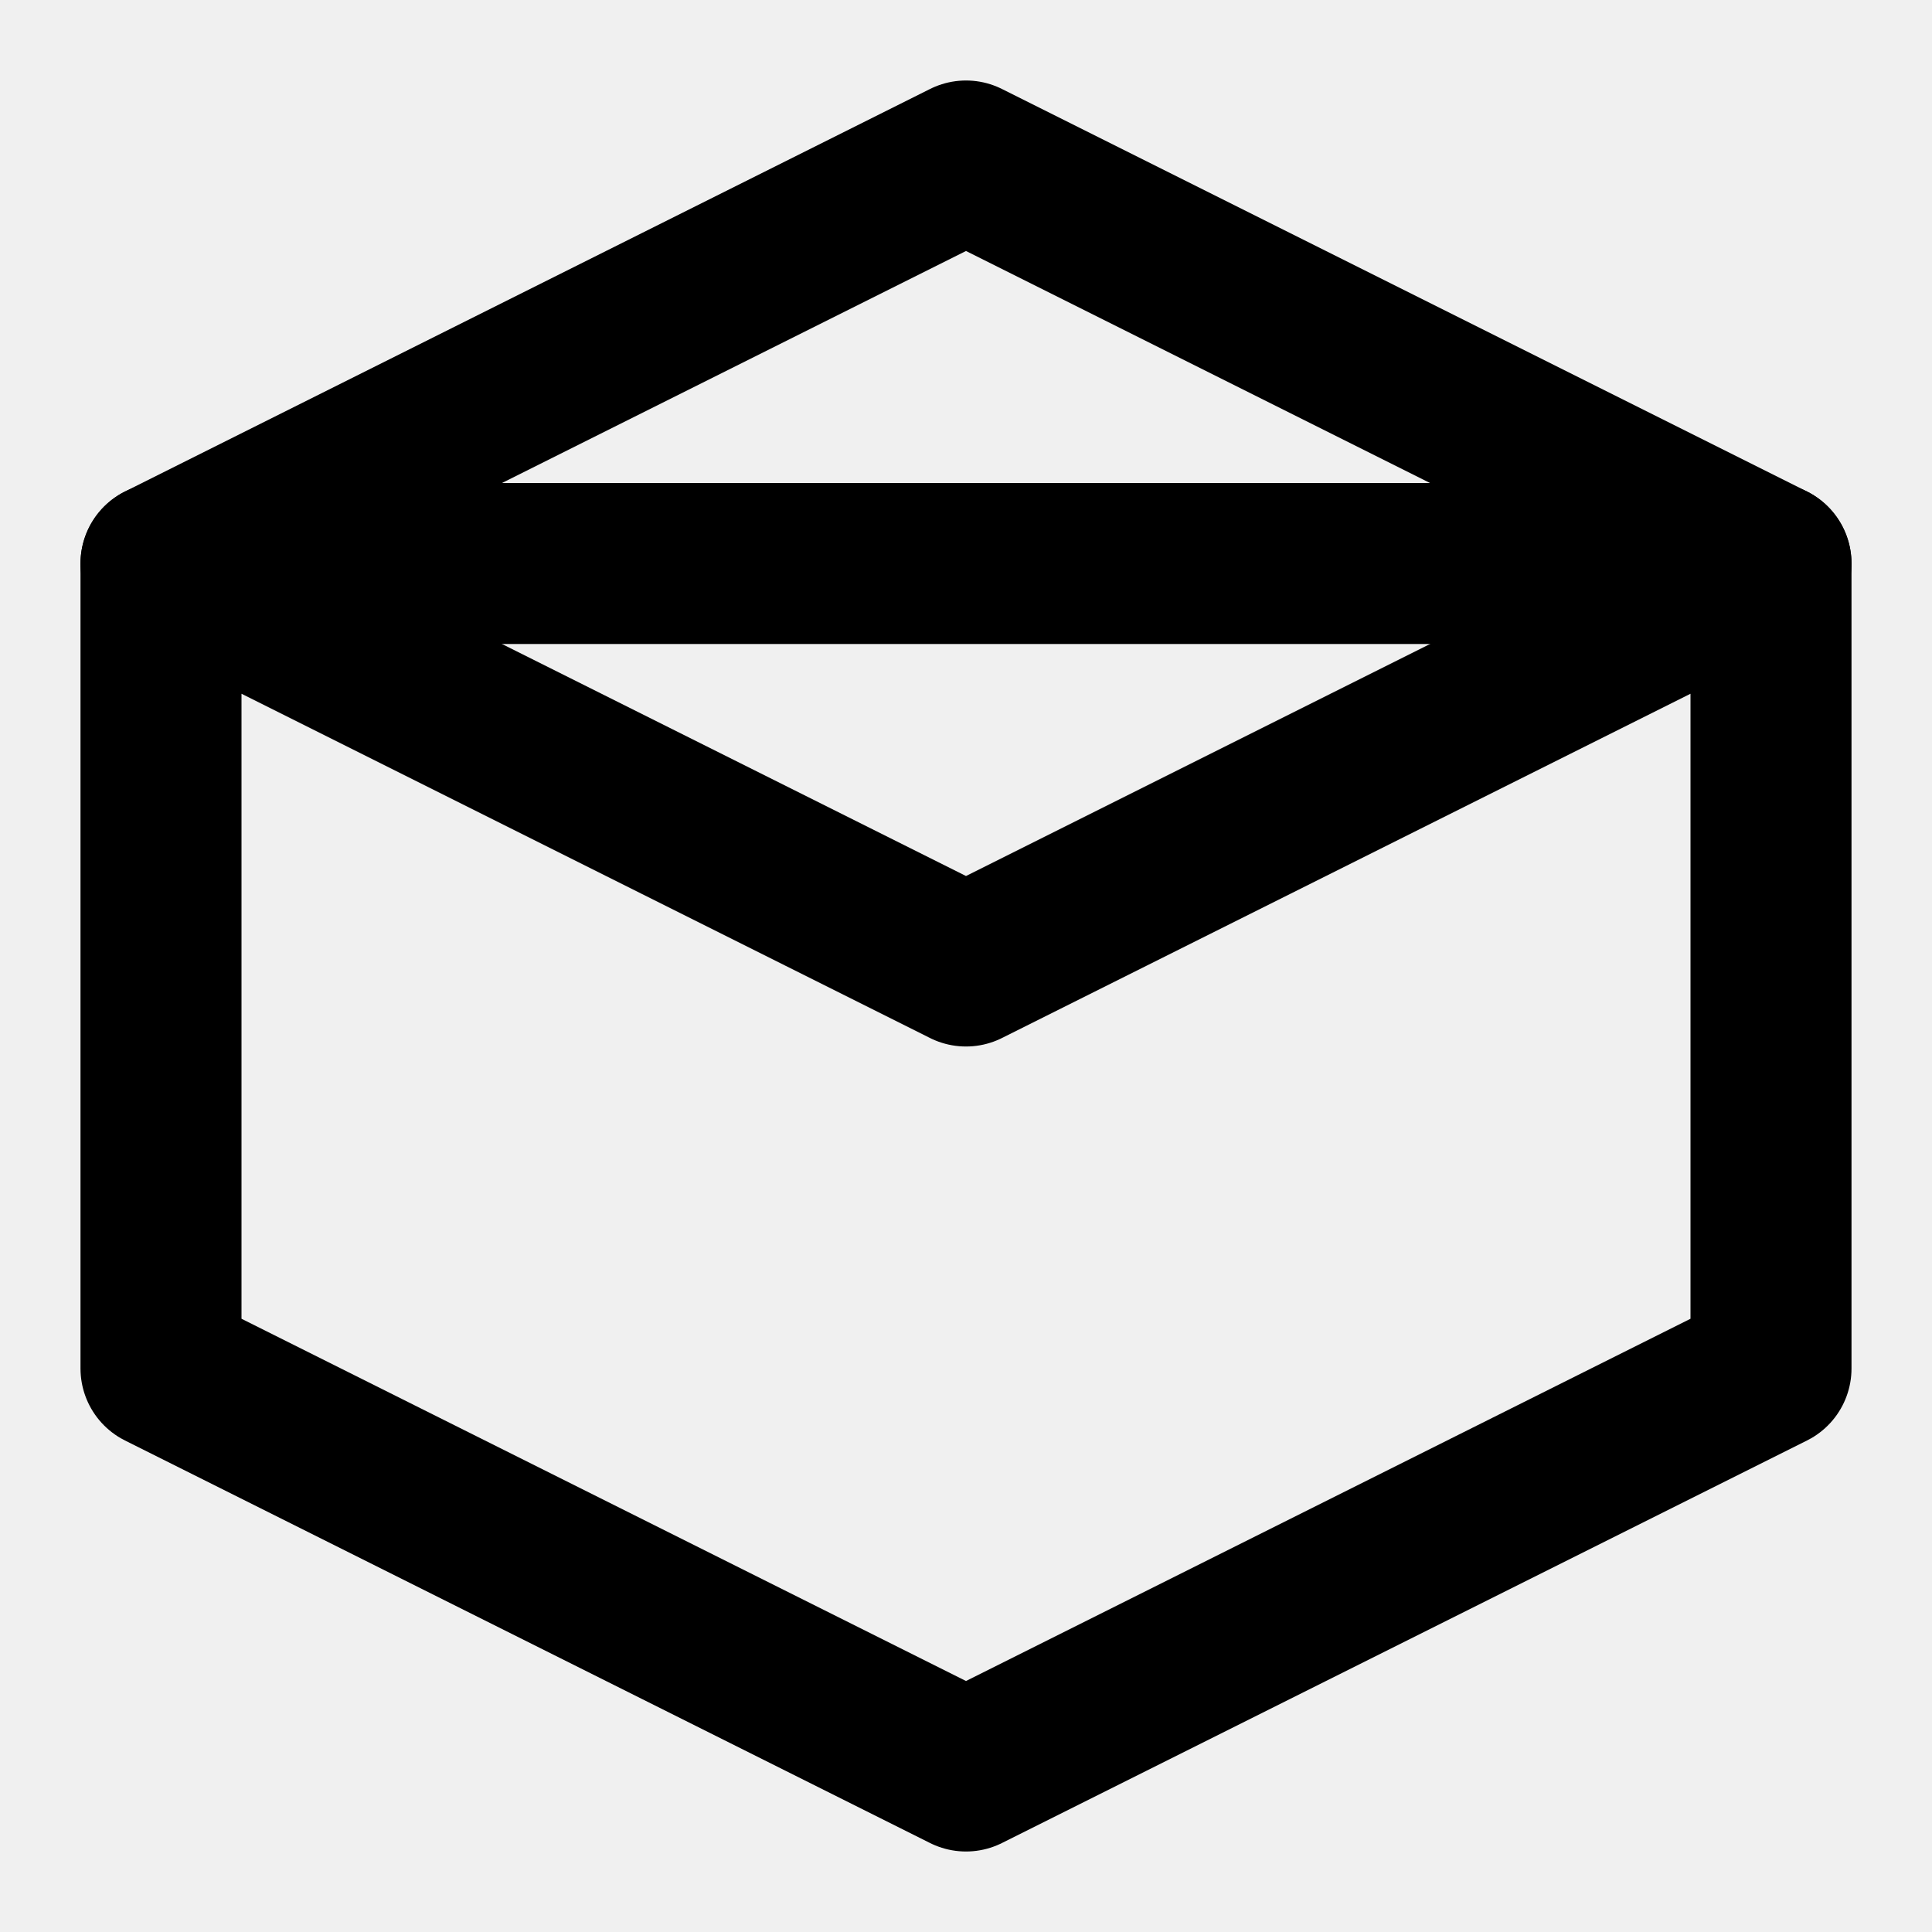
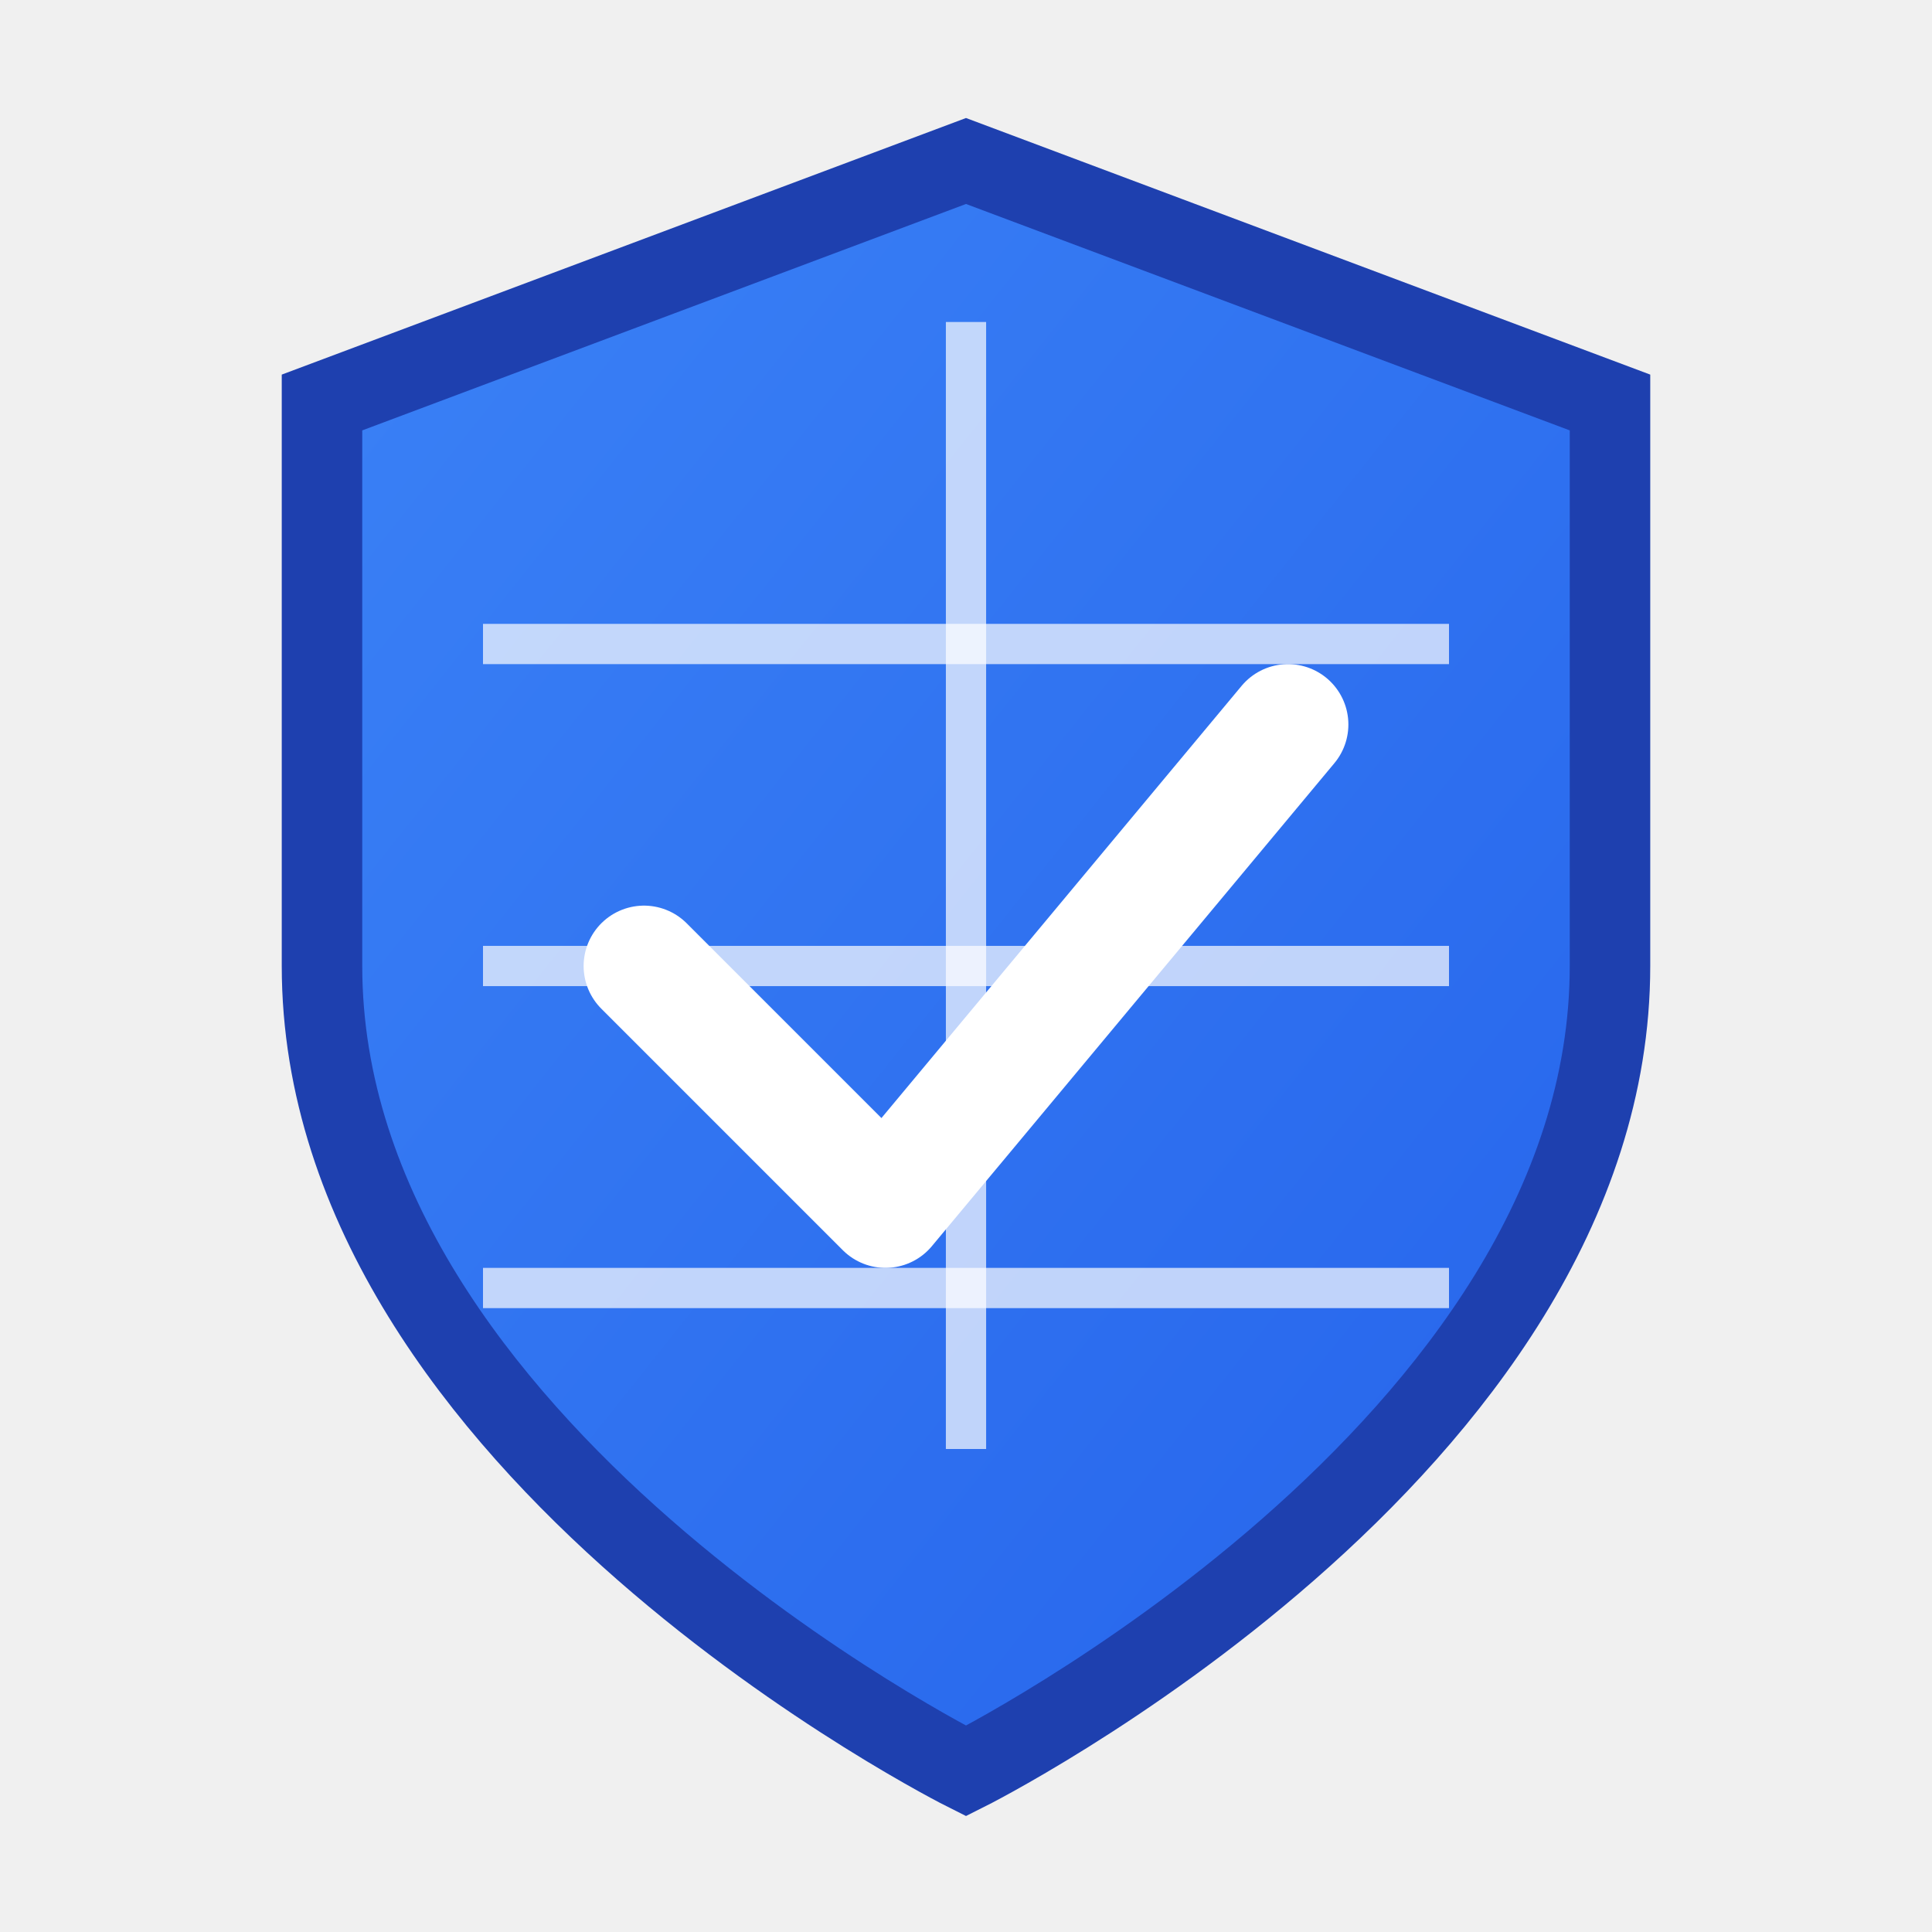
- <svg xmlns="http://www.w3.org/2000/svg" viewBox="0 0 24 24" fill="none" stroke="currentColor" stroke-width="2" stroke-linecap="round" stroke-linejoin="round">
-   <path d="M12 2L2 7h20L12 2z" />
-   <path d="M2 7l10 5 10-5v10l-10 5-10-5V7z" />
+ <svg xmlns="http://www.w3.org/2000/svg" viewBox="0 0 24 24">
+   <defs>
+     <linearGradient id="gradient" x1="0%" y1="0%" x2="100%" y2="100%">
+       <stop offset="0%" stop-color="#3B82F6" />
+       <stop offset="100%" stop-color="#2563EB" />
+     </linearGradient>
+   </defs>
+   <path d="M12 22s8-4 8-10V5l-8-3-8 3v7c0 6 8 10 8 10z" fill="url(#gradient)" stroke="#1E40AF" stroke-width="1" />
+   <path d="M12 4 L12 18" stroke="white" stroke-width="0.5" opacity="0.7" />
+   <path d="M6 8 L18 8" stroke="white" stroke-width="0.5" opacity="0.7" />
+   <path d="M6 12 L18 12" stroke="white" stroke-width="0.5" opacity="0.7" />
+   <path d="M6 16 L18 16" stroke="white" stroke-width="0.5" opacity="0.7" />
+   <path d="M8 12L11 15L16 9" stroke="white" stroke-width="1.5" fill="none" stroke-linecap="round" stroke-linejoin="round" />
</svg>
